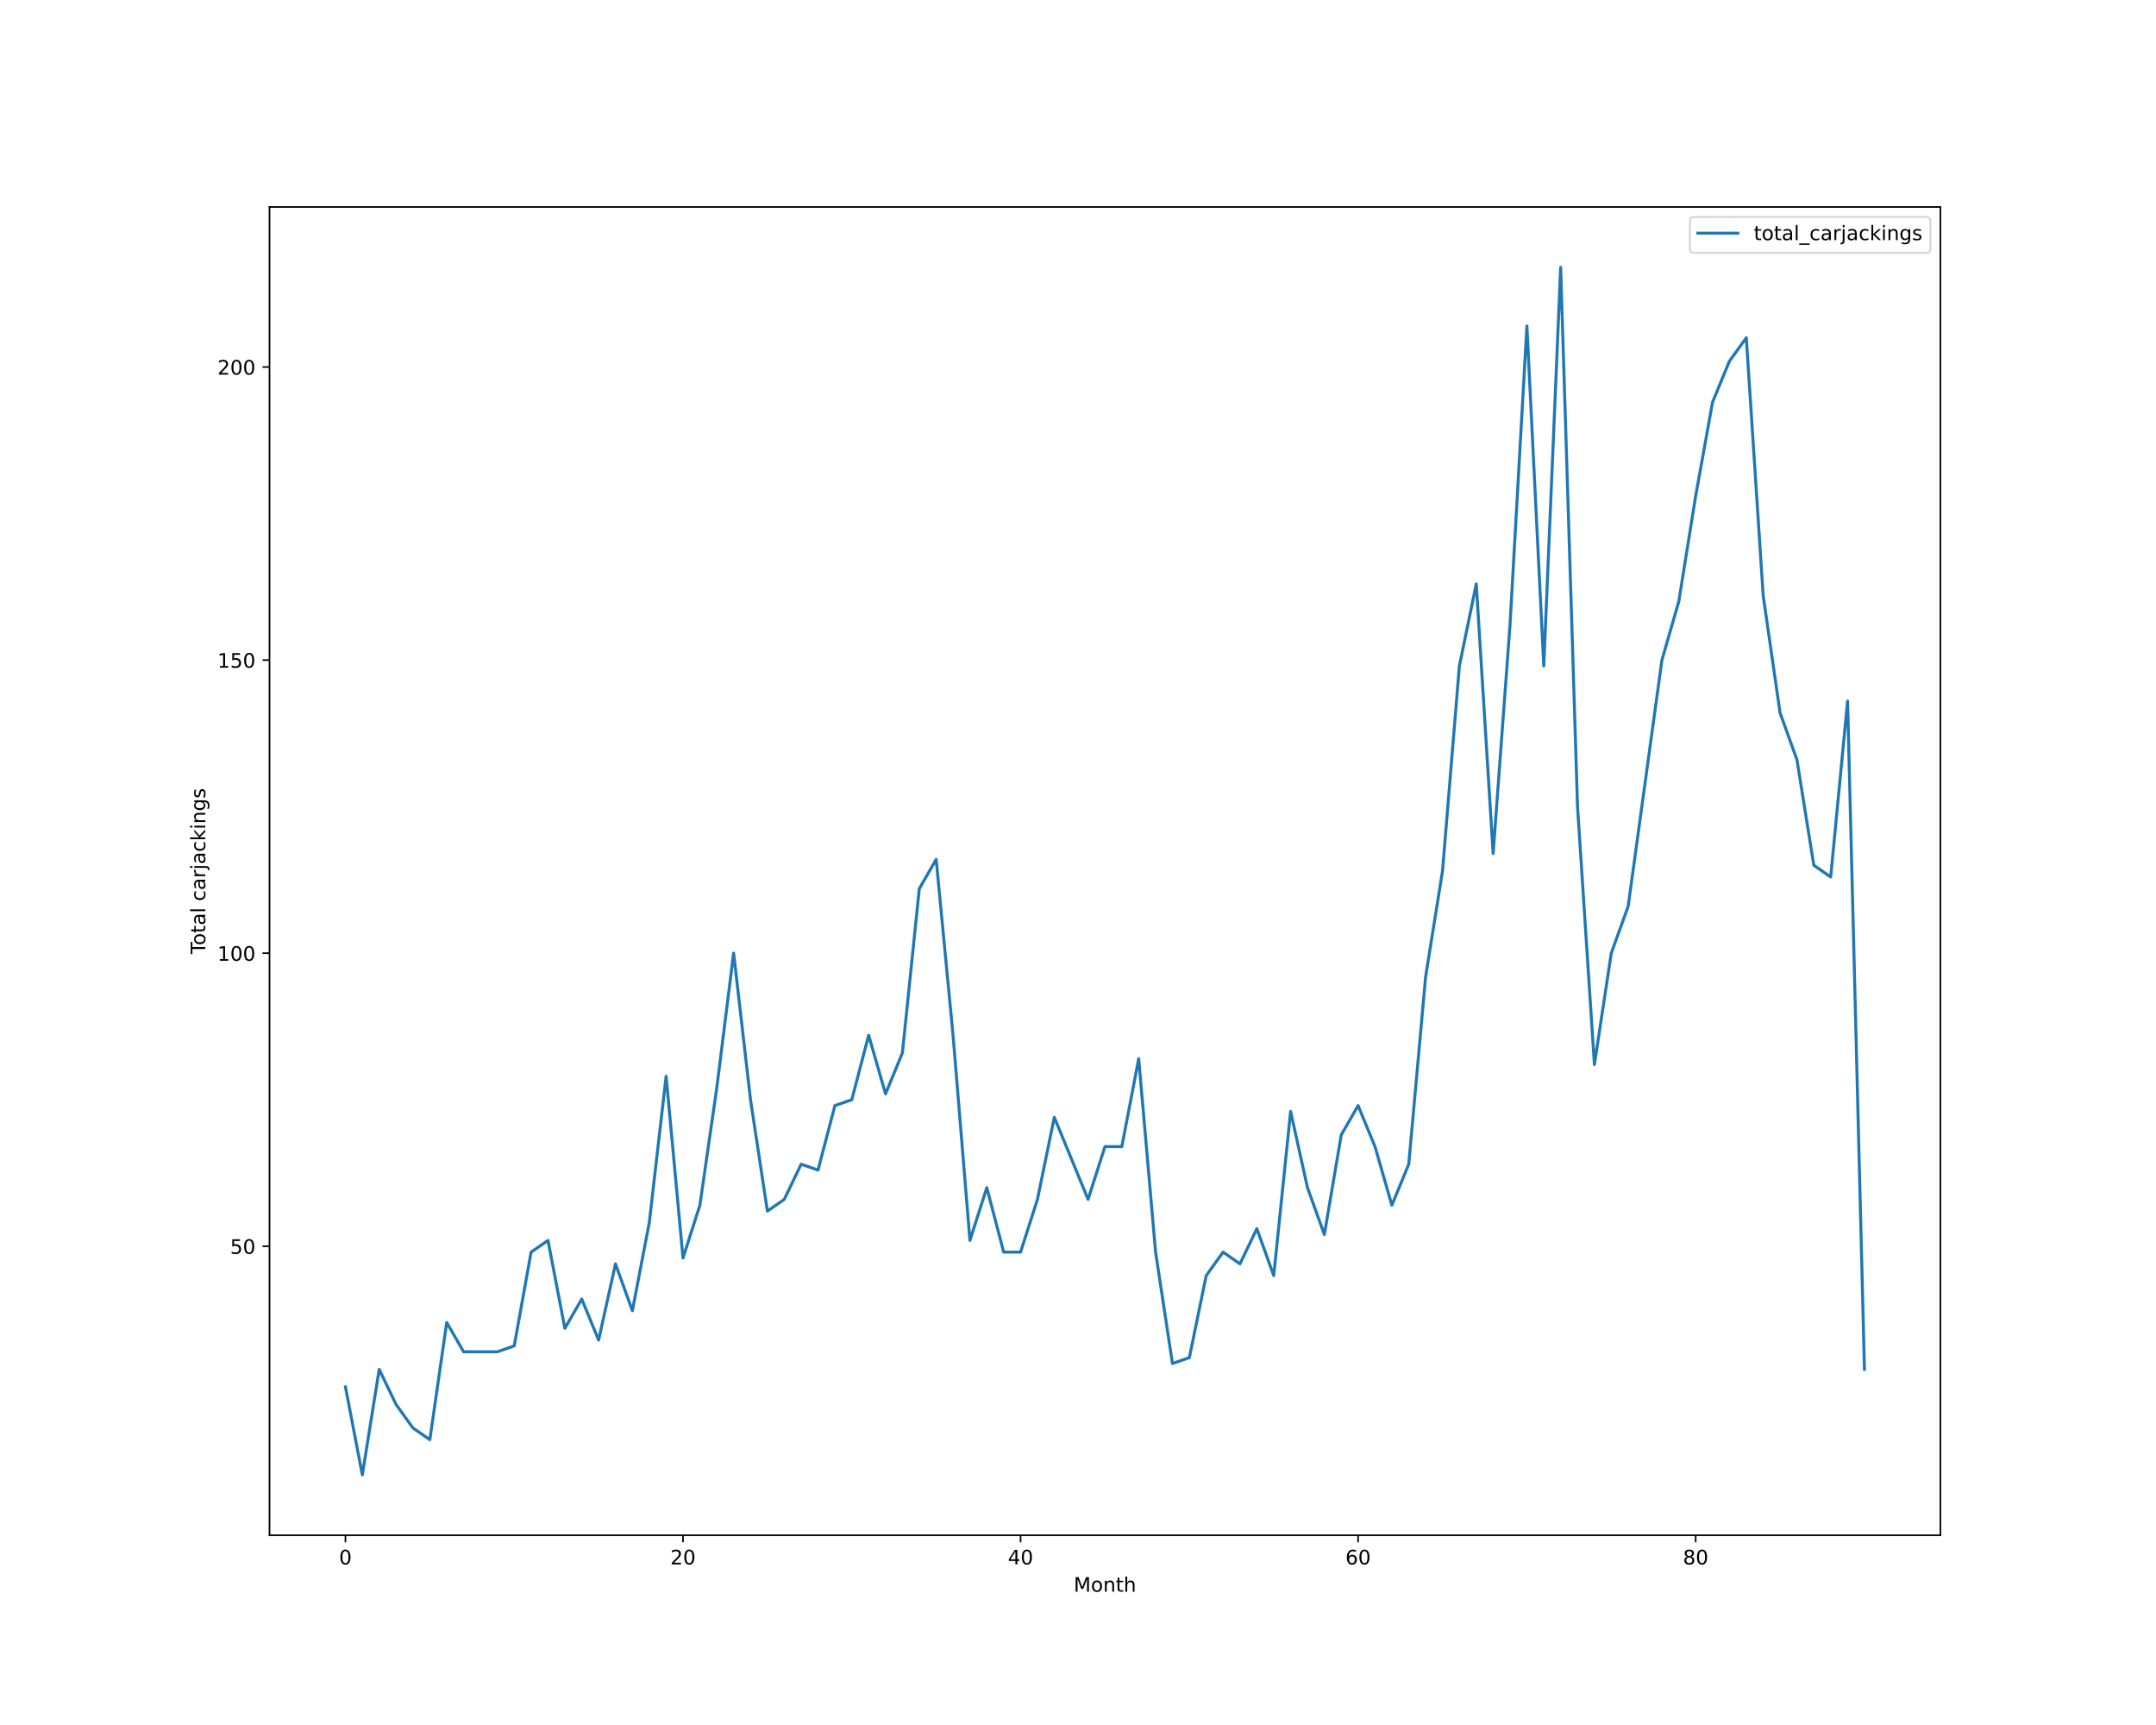
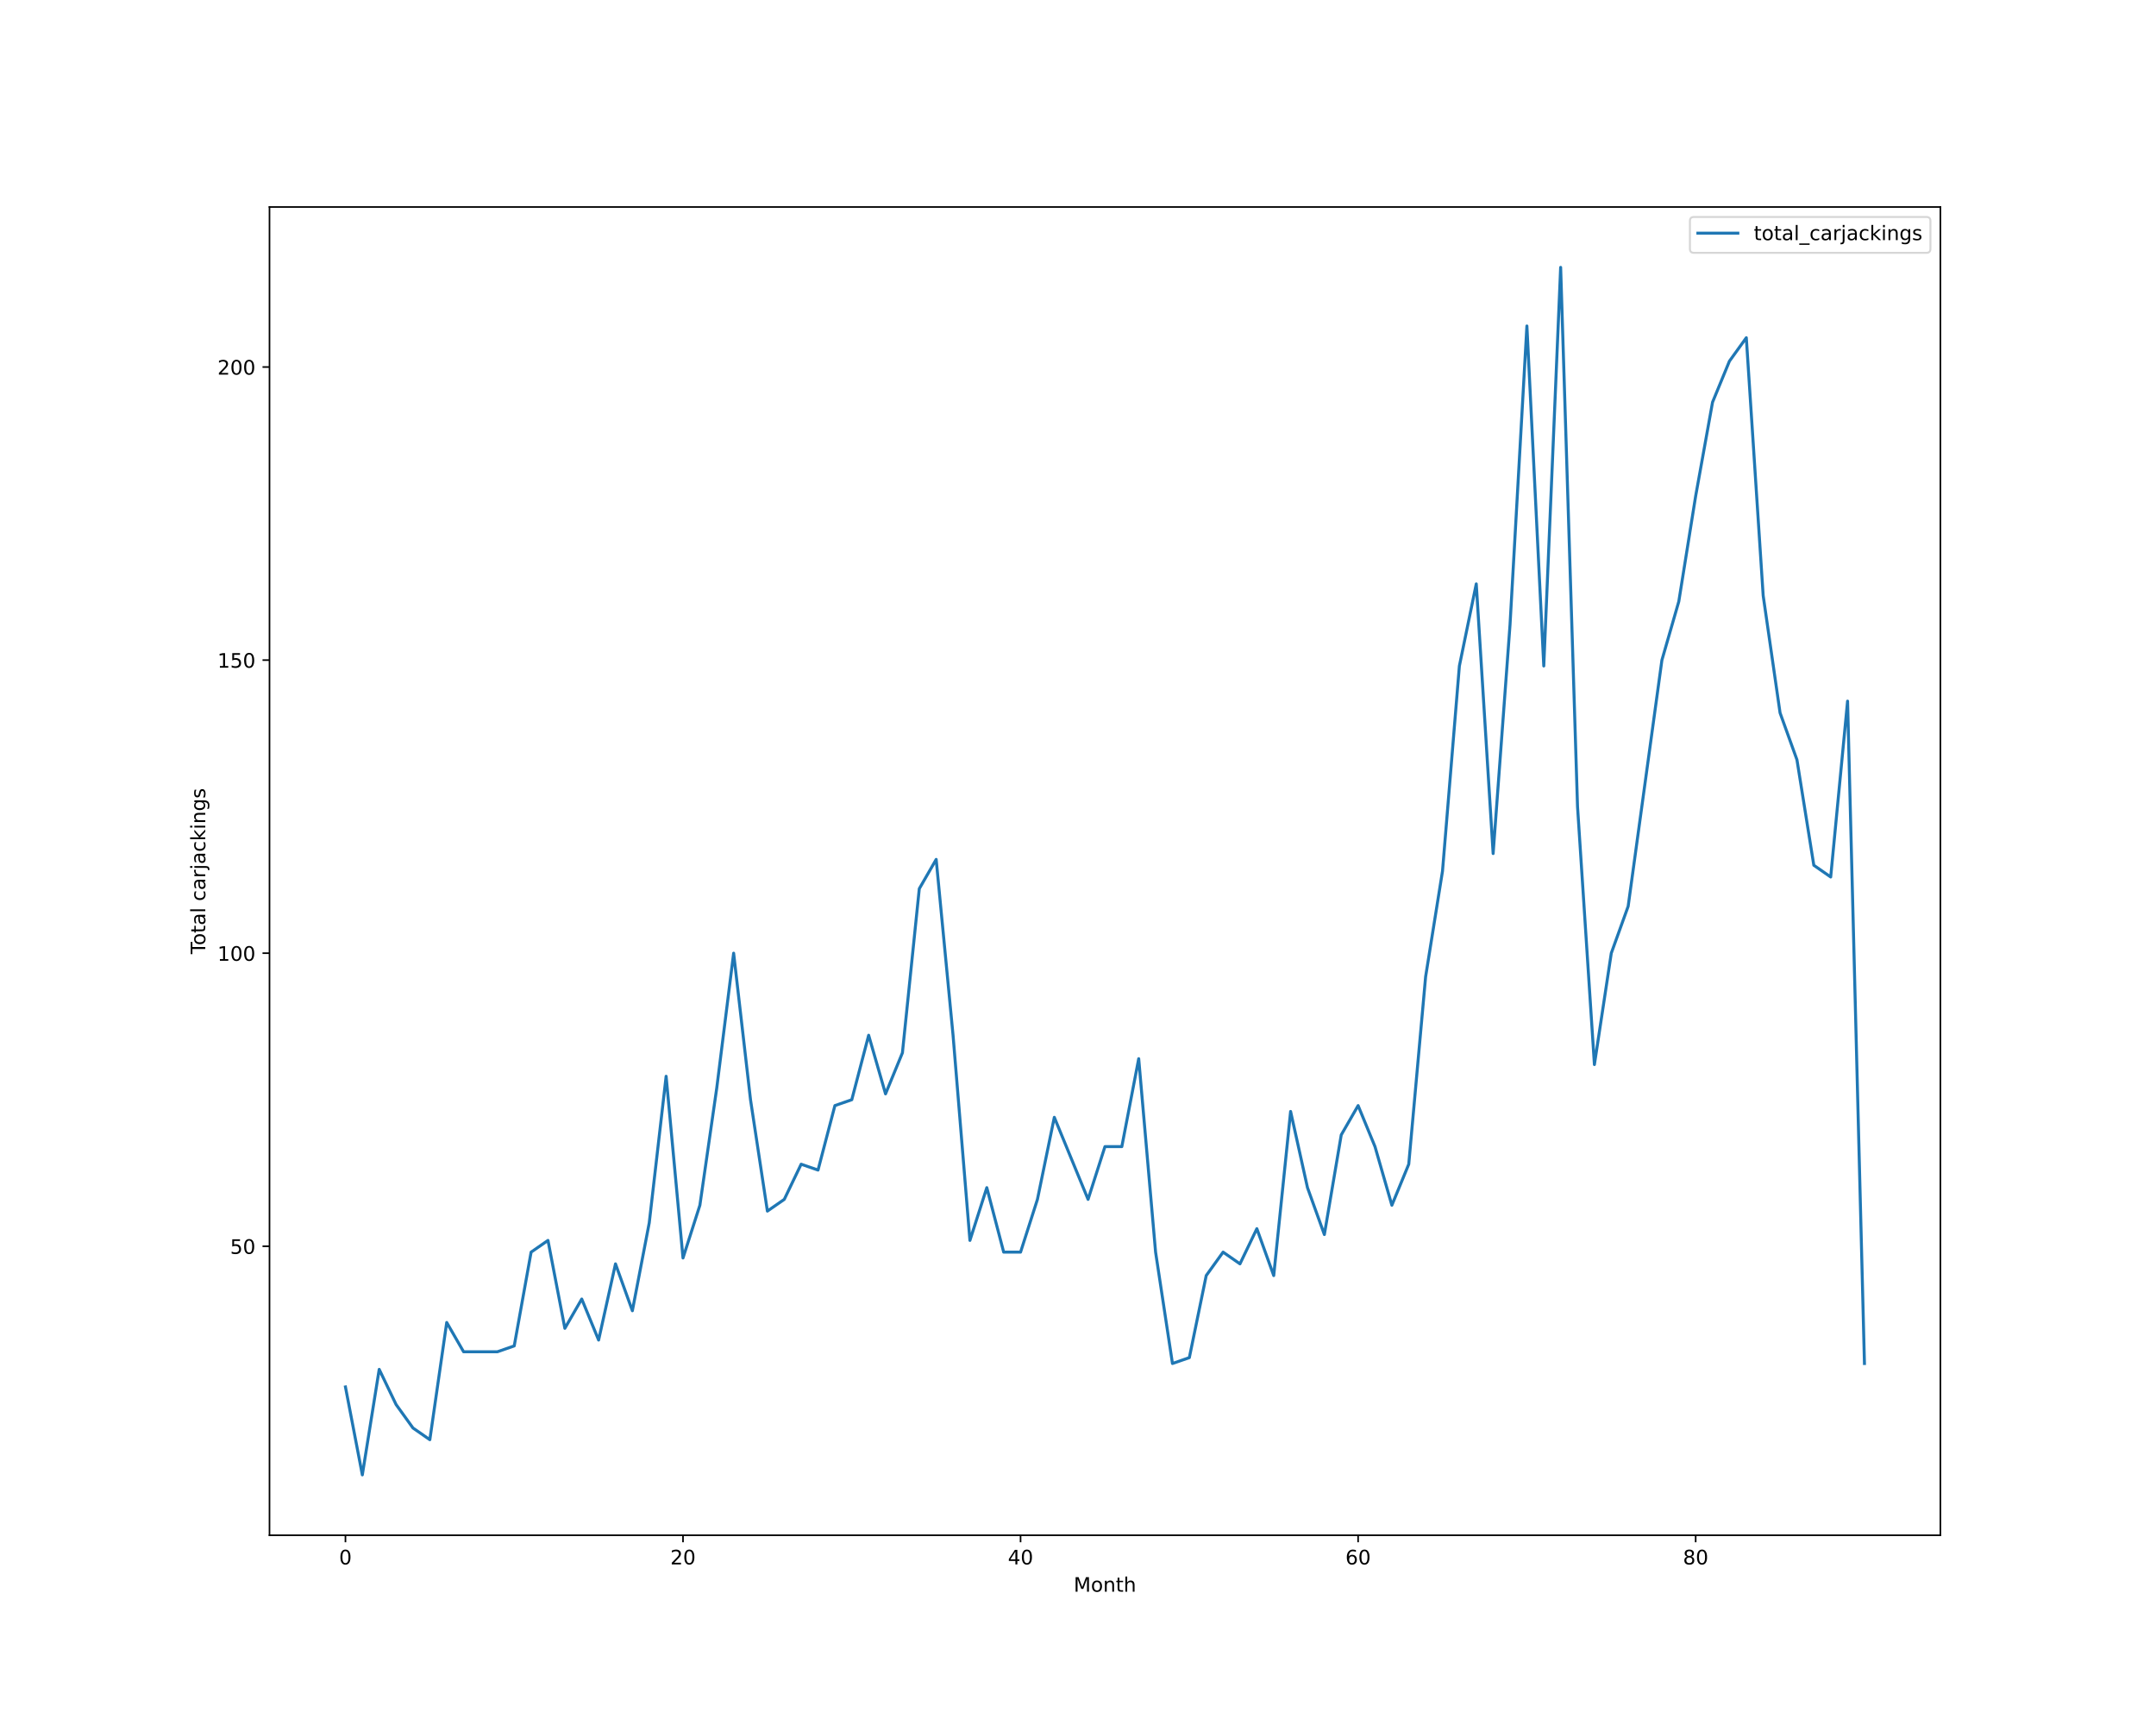
<svg xmlns="http://www.w3.org/2000/svg" xmlns:xlink="http://www.w3.org/1999/xlink" height="864pt" version="1.1" viewBox="0 0 1080 864" width="1080pt">
  <defs>
    <style type="text/css">*{stroke-linecap:butt;stroke-linejoin:round;}</style>
  </defs>
  <g id="figure_1">
    <g id="patch_1">
      <path d="M 0 864  L 1080 864  L 1080 0  L 0 0  z " style="fill:#ffffff;" />
    </g>
    <g id="axes_1">
      <g id="patch_2">
        <path d="M 135 768.96  L 972 768.96  L 972 103.68  L 135 103.68  z " style="fill:#ffffff;" />
      </g>
      <g id="matplotlib.axis_1">
        <g id="xtick_1">
          <g id="line2d_1">
            <defs>
-               <path d="M 0 0  L 0 3.5  " id="m97cc2ab648" style="stroke:#000000;stroke-width:0.8;" />
-             </defs>
-             <g>
-               <use style="stroke:#000000;stroke-width:0.8;" x="173.045" xlink:href="#m97cc2ab648" y="768.96" />
+               <path d="M 0 0  L 0 3.5  " id="m0fd8cf5b63" style="stroke:#000000;stroke-width:0.8;" />
+             </defs>
+             <g>
+               <use style="stroke:#000000;stroke-width:0.8;" x="173.045" xlink:href="#m0fd8cf5b63" y="768.96" />
            </g>
          </g>
          <g id="text_1">
            <g transform="translate(169.8642 783.5584)scale(0.1 -0.1)">
              <defs>
                <path d="M 2034 4250  Q 1547 4250 1301 3770  Q 1056 3291 1056 2328  Q 1056 1369 1301 889  Q 1547 409 2034 409  Q 2525 409 2770 889  Q 3016 1369 3016 2328  Q 3016 3291 2770 3770  Q 2525 4250 2034 4250  z M 2034 4750  Q 2819 4750 3233 4129  Q 3647 3509 3647 2328  Q 3647 1150 3233 529  Q 2819 -91 2034 -91  Q 1250 -91 836 529  Q 422 1150 422 2328  Q 422 3509 836 4129  Q 1250 4750 2034 4750  z " id="DejaVuSans-30" transform="scale(0.015625)" />
              </defs>
              <use xlink:href="#DejaVuSans-30" />
            </g>
          </g>
        </g>
        <g id="xtick_2">
          <g id="line2d_2">
            <g>
-               <use style="stroke:#000000;stroke-width:0.8;" x="342.136" xlink:href="#m97cc2ab648" y="768.96" />
+               <use style="stroke:#000000;stroke-width:0.8;" x="342.136" xlink:href="#m0fd8cf5b63" y="768.96" />
            </g>
          </g>
          <g id="text_2">
            <g transform="translate(335.7739 783.5584)scale(0.1 -0.1)">
              <defs>
                <path d="M 1228 531  L 3431 531  L 3431 0  L 469 0  L 469 531  Q 828 903 1448 1529  Q 2069 2156 2228 2338  Q 2531 2678 2651 2914  Q 2772 3150 2772 3378  Q 2772 3750 2511 3984  Q 2250 4219 1831 4219  Q 1534 4219 1204 4116  Q 875 4013 500 3803  L 500 4441  Q 881 4594 1212 4672  Q 1544 4750 1819 4750  Q 2544 4750 2975 4387  Q 3406 4025 3406 3419  Q 3406 3131 3298 2873  Q 3191 2616 2906 2266  Q 2828 2175 2409 1742  Q 1991 1309 1228 531  z " id="DejaVuSans-32" transform="scale(0.015625)" />
              </defs>
              <use xlink:href="#DejaVuSans-32" />
              <use x="63.623" xlink:href="#DejaVuSans-30" />
            </g>
          </g>
        </g>
        <g id="xtick_3">
          <g id="line2d_3">
            <g>
-               <use style="stroke:#000000;stroke-width:0.8;" x="511.227" xlink:href="#m97cc2ab648" y="768.96" />
+               <use style="stroke:#000000;stroke-width:0.8;" x="511.227" xlink:href="#m0fd8cf5b63" y="768.96" />
            </g>
          </g>
          <g id="text_3">
            <g transform="translate(504.8648 783.5584)scale(0.1 -0.1)">
              <defs>
                <path d="M 2419 4116  L 825 1625  L 2419 1625  L 2419 4116  z M 2253 4666  L 3047 4666  L 3047 1625  L 3713 1625  L 3713 1100  L 3047 1100  L 3047 0  L 2419 0  L 2419 1100  L 313 1100  L 313 1709  L 2253 4666  z " id="DejaVuSans-34" transform="scale(0.015625)" />
              </defs>
              <use xlink:href="#DejaVuSans-34" />
              <use x="63.623" xlink:href="#DejaVuSans-30" />
            </g>
          </g>
        </g>
        <g id="xtick_4">
          <g id="line2d_4">
            <g>
-               <use style="stroke:#000000;stroke-width:0.8;" x="680.318" xlink:href="#m97cc2ab648" y="768.96" />
+               <use style="stroke:#000000;stroke-width:0.8;" x="680.318" xlink:href="#m0fd8cf5b63" y="768.96" />
            </g>
          </g>
          <g id="text_4">
            <g transform="translate(673.9557 783.5584)scale(0.1 -0.1)">
              <defs>
                <path d="M 2113 2584  Q 1688 2584 1439 2293  Q 1191 2003 1191 1497  Q 1191 994 1439 701  Q 1688 409 2113 409  Q 2538 409 2786 701  Q 3034 994 3034 1497  Q 3034 2003 2786 2293  Q 2538 2584 2113 2584  z M 3366 4563  L 3366 3988  Q 3128 4100 2886 4159  Q 2644 4219 2406 4219  Q 1781 4219 1451 3797  Q 1122 3375 1075 2522  Q 1259 2794 1537 2939  Q 1816 3084 2150 3084  Q 2853 3084 3261 2657  Q 3669 2231 3669 1497  Q 3669 778 3244 343  Q 2819 -91 2113 -91  Q 1303 -91 875 529  Q 447 1150 447 2328  Q 447 3434 972 4092  Q 1497 4750 2381 4750  Q 2619 4750 2861 4703  Q 3103 4656 3366 4563  z " id="DejaVuSans-36" transform="scale(0.015625)" />
              </defs>
              <use xlink:href="#DejaVuSans-36" />
              <use x="63.623" xlink:href="#DejaVuSans-30" />
            </g>
          </g>
        </g>
        <g id="xtick_5">
          <g id="line2d_5">
            <g>
-               <use style="stroke:#000000;stroke-width:0.8;" x="849.409" xlink:href="#m97cc2ab648" y="768.96" />
+               <use style="stroke:#000000;stroke-width:0.8;" x="849.409" xlink:href="#m0fd8cf5b63" y="768.96" />
            </g>
          </g>
          <g id="text_5">
            <g transform="translate(843.0466 783.5584)scale(0.1 -0.1)">
              <defs>
                <path d="M 2034 2216  Q 1584 2216 1326 1975  Q 1069 1734 1069 1313  Q 1069 891 1326 650  Q 1584 409 2034 409  Q 2484 409 2743 651  Q 3003 894 3003 1313  Q 3003 1734 2745 1975  Q 2488 2216 2034 2216  z M 1403 2484  Q 997 2584 770 2862  Q 544 3141 544 3541  Q 544 4100 942 4425  Q 1341 4750 2034 4750  Q 2731 4750 3128 4425  Q 3525 4100 3525 3541  Q 3525 3141 3298 2862  Q 3072 2584 2669 2484  Q 3125 2378 3379 2068  Q 3634 1759 3634 1313  Q 3634 634 3220 271  Q 2806 -91 2034 -91  Q 1263 -91 848 271  Q 434 634 434 1313  Q 434 1759 690 2068  Q 947 2378 1403 2484  z M 1172 3481  Q 1172 3119 1398 2916  Q 1625 2713 2034 2713  Q 2441 2713 2670 2916  Q 2900 3119 2900 3481  Q 2900 3844 2670 4047  Q 2441 4250 2034 4250  Q 1625 4250 1398 4047  Q 1172 3844 1172 3481  z " id="DejaVuSans-38" transform="scale(0.015625)" />
              </defs>
              <use xlink:href="#DejaVuSans-38" />
              <use x="63.623" xlink:href="#DejaVuSans-30" />
            </g>
          </g>
        </g>
        <g id="text_6">
          <g transform="translate(537.8289 797.2366)scale(0.1 -0.1)">
            <defs>
              <path d="M 628 4666  L 1569 4666  L 2759 1491  L 3956 4666  L 4897 4666  L 4897 0  L 4281 0  L 4281 4097  L 3078 897  L 2444 897  L 1241 4097  L 1241 0  L 628 0  L 628 4666  z " id="DejaVuSans-4d" transform="scale(0.015625)" />
              <path d="M 1959 3097  Q 1497 3097 1228 2736  Q 959 2375 959 1747  Q 959 1119 1226 758  Q 1494 397 1959 397  Q 2419 397 2687 759  Q 2956 1122 2956 1747  Q 2956 2369 2687 2733  Q 2419 3097 1959 3097  z M 1959 3584  Q 2709 3584 3137 3096  Q 3566 2609 3566 1747  Q 3566 888 3137 398  Q 2709 -91 1959 -91  Q 1206 -91 779 398  Q 353 888 353 1747  Q 353 2609 779 3096  Q 1206 3584 1959 3584  z " id="DejaVuSans-6f" transform="scale(0.015625)" />
              <path d="M 3513 2113  L 3513 0  L 2938 0  L 2938 2094  Q 2938 2591 2744 2837  Q 2550 3084 2163 3084  Q 1697 3084 1428 2787  Q 1159 2491 1159 1978  L 1159 0  L 581 0  L 581 3500  L 1159 3500  L 1159 2956  Q 1366 3272 1645 3428  Q 1925 3584 2291 3584  Q 2894 3584 3203 3211  Q 3513 2838 3513 2113  z " id="DejaVuSans-6e" transform="scale(0.015625)" />
              <path d="M 1172 4494  L 1172 3500  L 2356 3500  L 2356 3053  L 1172 3053  L 1172 1153  Q 1172 725 1289 603  Q 1406 481 1766 481  L 2356 481  L 2356 0  L 1766 0  Q 1100 0 847 248  Q 594 497 594 1153  L 594 3053  L 172 3053  L 172 3500  L 594 3500  L 594 4494  L 1172 4494  z " id="DejaVuSans-74" transform="scale(0.015625)" />
              <path d="M 3513 2113  L 3513 0  L 2938 0  L 2938 2094  Q 2938 2591 2744 2837  Q 2550 3084 2163 3084  Q 1697 3084 1428 2787  Q 1159 2491 1159 1978  L 1159 0  L 581 0  L 581 4863  L 1159 4863  L 1159 2956  Q 1366 3272 1645 3428  Q 1925 3584 2291 3584  Q 2894 3584 3203 3211  Q 3513 2838 3513 2113  z " id="DejaVuSans-68" transform="scale(0.015625)" />
            </defs>
            <use xlink:href="#DejaVuSans-4d" />
            <use x="86.279" xlink:href="#DejaVuSans-6f" />
            <use x="147.461" xlink:href="#DejaVuSans-6e" />
            <use x="210.84" xlink:href="#DejaVuSans-74" />
            <use x="250.049" xlink:href="#DejaVuSans-68" />
          </g>
        </g>
      </g>
      <g id="matplotlib.axis_2">
        <g id="ytick_1">
          <g id="line2d_6">
            <defs>
-               <path d="M 0 0  L -3.5 0  " id="md341c1ab06" style="stroke:#000000;stroke-width:0.8;" />
-             </defs>
-             <g>
-               <use style="stroke:#000000;stroke-width:0.8;" x="135" xlink:href="#md341c1ab06" y="624.219" />
+               <path d="M 0 0  L -3.5 0  " id="md4184449bf" style="stroke:#000000;stroke-width:0.8;" />
+             </defs>
+             <g>
+               <use style="stroke:#000000;stroke-width:0.8;" x="135" xlink:href="#md4184449bf" y="624.219" />
            </g>
          </g>
          <g id="text_7">
            <g transform="translate(115.275 628.0182)scale(0.1 -0.1)">
              <defs>
                <path d="M 691 4666  L 3169 4666  L 3169 4134  L 1269 4134  L 1269 2991  Q 1406 3038 1543 3061  Q 1681 3084 1819 3084  Q 2600 3084 3056 2656  Q 3513 2228 3513 1497  Q 3513 744 3044 326  Q 2575 -91 1722 -91  Q 1428 -91 1123 -41  Q 819 9 494 109  L 494 744  Q 775 591 1075 516  Q 1375 441 1709 441  Q 2250 441 2565 725  Q 2881 1009 2881 1497  Q 2881 1984 2565 2268  Q 2250 2553 1709 2553  Q 1456 2553 1204 2497  Q 953 2441 691 2322  L 691 4666  z " id="DejaVuSans-35" transform="scale(0.015625)" />
              </defs>
              <use xlink:href="#DejaVuSans-35" />
              <use x="63.623" xlink:href="#DejaVuSans-30" />
            </g>
          </g>
        </g>
        <g id="ytick_2">
          <g id="line2d_7">
            <g>
-               <use style="stroke:#000000;stroke-width:0.8;" x="135" xlink:href="#md341c1ab06" y="477.423" />
+               <use style="stroke:#000000;stroke-width:0.8;" x="135" xlink:href="#md4184449bf" y="477.423" />
            </g>
          </g>
          <g id="text_8">
            <g transform="translate(108.9125 481.2221)scale(0.1 -0.1)">
              <defs>
                <path d="M 794 531  L 1825 531  L 1825 4091  L 703 3866  L 703 4441  L 1819 4666  L 2450 4666  L 2450 531  L 3481 531  L 3481 0  L 794 0  L 794 531  z " id="DejaVuSans-31" transform="scale(0.015625)" />
              </defs>
              <use xlink:href="#DejaVuSans-31" />
              <use x="63.623" xlink:href="#DejaVuSans-30" />
              <use x="127.246" xlink:href="#DejaVuSans-30" />
            </g>
          </g>
        </g>
        <g id="ytick_3">
          <g id="line2d_8">
            <g>
-               <use style="stroke:#000000;stroke-width:0.8;" x="135" xlink:href="#md341c1ab06" y="330.627" />
+               <use style="stroke:#000000;stroke-width:0.8;" x="135" xlink:href="#md4184449bf" y="330.627" />
            </g>
          </g>
          <g id="text_9">
            <g transform="translate(108.9125 334.426)scale(0.1 -0.1)">
              <use xlink:href="#DejaVuSans-31" />
              <use x="63.623" xlink:href="#DejaVuSans-35" />
              <use x="127.246" xlink:href="#DejaVuSans-30" />
            </g>
          </g>
        </g>
        <g id="ytick_4">
          <g id="line2d_9">
            <g>
-               <use style="stroke:#000000;stroke-width:0.8;" x="135" xlink:href="#md341c1ab06" y="183.831" />
+               <use style="stroke:#000000;stroke-width:0.8;" x="135" xlink:href="#md4184449bf" y="183.831" />
            </g>
          </g>
          <g id="text_10">
            <g transform="translate(108.9125 187.6299)scale(0.1 -0.1)">
              <use xlink:href="#DejaVuSans-32" />
              <use x="63.623" xlink:href="#DejaVuSans-30" />
              <use x="127.246" xlink:href="#DejaVuSans-30" />
            </g>
          </g>
        </g>
        <g id="text_11">
          <g transform="translate(102.8328 477.8888)rotate(-90)scale(0.1 -0.1)">
            <defs>
              <path d="M -19 4666  L 3928 4666  L 3928 4134  L 2272 4134  L 2272 0  L 1638 0  L 1638 4134  L -19 4134  L -19 4666  z " id="DejaVuSans-54" transform="scale(0.015625)" />
              <path d="M 2194 1759  Q 1497 1759 1228 1600  Q 959 1441 959 1056  Q 959 750 1161 570  Q 1363 391 1709 391  Q 2188 391 2477 730  Q 2766 1069 2766 1631  L 2766 1759  L 2194 1759  z M 3341 1997  L 3341 0  L 2766 0  L 2766 531  Q 2569 213 2275 61  Q 1981 -91 1556 -91  Q 1019 -91 701 211  Q 384 513 384 1019  Q 384 1609 779 1909  Q 1175 2209 1959 2209  L 2766 2209  L 2766 2266  Q 2766 2663 2505 2880  Q 2244 3097 1772 3097  Q 1472 3097 1187 3025  Q 903 2953 641 2809  L 641 3341  Q 956 3463 1253 3523  Q 1550 3584 1831 3584  Q 2591 3584 2966 3190  Q 3341 2797 3341 1997  z " id="DejaVuSans-61" transform="scale(0.015625)" />
              <path d="M 603 4863  L 1178 4863  L 1178 0  L 603 0  L 603 4863  z " id="DejaVuSans-6c" transform="scale(0.015625)" />
              <path id="DejaVuSans-20" transform="scale(0.015625)" />
              <path d="M 3122 3366  L 3122 2828  Q 2878 2963 2633 3030  Q 2388 3097 2138 3097  Q 1578 3097 1268 2742  Q 959 2388 959 1747  Q 959 1106 1268 751  Q 1578 397 2138 397  Q 2388 397 2633 464  Q 2878 531 3122 666  L 3122 134  Q 2881 22 2623 -34  Q 2366 -91 2075 -91  Q 1284 -91 818 406  Q 353 903 353 1747  Q 353 2603 823 3093  Q 1294 3584 2113 3584  Q 2378 3584 2631 3529  Q 2884 3475 3122 3366  z " id="DejaVuSans-63" transform="scale(0.015625)" />
              <path d="M 2631 2963  Q 2534 3019 2420 3045  Q 2306 3072 2169 3072  Q 1681 3072 1420 2755  Q 1159 2438 1159 1844  L 1159 0  L 581 0  L 581 3500  L 1159 3500  L 1159 2956  Q 1341 3275 1631 3429  Q 1922 3584 2338 3584  Q 2397 3584 2469 3576  Q 2541 3569 2628 3553  L 2631 2963  z " id="DejaVuSans-72" transform="scale(0.015625)" />
              <path d="M 603 3500  L 1178 3500  L 1178 -63  Q 1178 -731 923 -1031  Q 669 -1331 103 -1331  L -116 -1331  L -116 -844  L 38 -844  Q 366 -844 484 -692  Q 603 -541 603 -63  L 603 3500  z M 603 4863  L 1178 4863  L 1178 4134  L 603 4134  L 603 4863  z " id="DejaVuSans-6a" transform="scale(0.015625)" />
              <path d="M 581 4863  L 1159 4863  L 1159 1991  L 2875 3500  L 3609 3500  L 1753 1863  L 3688 0  L 2938 0  L 1159 1709  L 1159 0  L 581 0  L 581 4863  z " id="DejaVuSans-6b" transform="scale(0.015625)" />
              <path d="M 603 3500  L 1178 3500  L 1178 0  L 603 0  L 603 3500  z M 603 4863  L 1178 4863  L 1178 4134  L 603 4134  L 603 4863  z " id="DejaVuSans-69" transform="scale(0.015625)" />
              <path d="M 2906 1791  Q 2906 2416 2648 2759  Q 2391 3103 1925 3103  Q 1463 3103 1205 2759  Q 947 2416 947 1791  Q 947 1169 1205 825  Q 1463 481 1925 481  Q 2391 481 2648 825  Q 2906 1169 2906 1791  z M 3481 434  Q 3481 -459 3084 -895  Q 2688 -1331 1869 -1331  Q 1566 -1331 1297 -1286  Q 1028 -1241 775 -1147  L 775 -588  Q 1028 -725 1275 -790  Q 1522 -856 1778 -856  Q 2344 -856 2625 -561  Q 2906 -266 2906 331  L 2906 616  Q 2728 306 2450 153  Q 2172 0 1784 0  Q 1141 0 747 490  Q 353 981 353 1791  Q 353 2603 747 3093  Q 1141 3584 1784 3584  Q 2172 3584 2450 3431  Q 2728 3278 2906 2969  L 2906 3500  L 3481 3500  L 3481 434  z " id="DejaVuSans-67" transform="scale(0.015625)" />
              <path d="M 2834 3397  L 2834 2853  Q 2591 2978 2328 3040  Q 2066 3103 1784 3103  Q 1356 3103 1142 2972  Q 928 2841 928 2578  Q 928 2378 1081 2264  Q 1234 2150 1697 2047  L 1894 2003  Q 2506 1872 2764 1633  Q 3022 1394 3022 966  Q 3022 478 2636 193  Q 2250 -91 1575 -91  Q 1294 -91 989 -36  Q 684 19 347 128  L 347 722  Q 666 556 975 473  Q 1284 391 1588 391  Q 1994 391 2212 530  Q 2431 669 2431 922  Q 2431 1156 2273 1281  Q 2116 1406 1581 1522  L 1381 1569  Q 847 1681 609 1914  Q 372 2147 372 2553  Q 372 3047 722 3315  Q 1072 3584 1716 3584  Q 2034 3584 2315 3537  Q 2597 3491 2834 3397  z " id="DejaVuSans-73" transform="scale(0.015625)" />
            </defs>
            <use xlink:href="#DejaVuSans-54" />
            <use x="44.084" xlink:href="#DejaVuSans-6f" />
            <use x="105.266" xlink:href="#DejaVuSans-74" />
            <use x="144.475" xlink:href="#DejaVuSans-61" />
            <use x="205.754" xlink:href="#DejaVuSans-6c" />
            <use x="233.537" xlink:href="#DejaVuSans-20" />
            <use x="265.324" xlink:href="#DejaVuSans-63" />
            <use x="320.305" xlink:href="#DejaVuSans-61" />
            <use x="381.584" xlink:href="#DejaVuSans-72" />
            <use x="422.697" xlink:href="#DejaVuSans-6a" />
            <use x="450.48" xlink:href="#DejaVuSans-61" />
            <use x="511.76" xlink:href="#DejaVuSans-63" />
            <use x="566.74" xlink:href="#DejaVuSans-6b" />
            <use x="624.65" xlink:href="#DejaVuSans-69" />
            <use x="652.434" xlink:href="#DejaVuSans-6e" />
            <use x="715.812" xlink:href="#DejaVuSans-67" />
            <use x="779.289" xlink:href="#DejaVuSans-73" />
          </g>
        </g>
      </g>
      <g id="line2d_10">
-         <path clip-path="url(#p0d7f3a0552)" d="M 173.045 694.681  L 181.5 738.72  L 189.955 685.873  L 198.409 703.489  L 206.864 715.233  L 215.318 721.104  L 223.773 662.386  L 232.227 677.066  L 240.682 677.066  L 249.136 677.066  L 257.591 674.13  L 266.045 627.155  L 274.5 621.283  L 282.955 665.322  L 291.409 650.642  L 299.864 671.194  L 308.318 633.027  L 316.773 656.514  L 325.227 612.475  L 333.682 539.077  L 342.136 630.091  L 350.591 603.668  L 359.045 544.949  L 367.5 477.423  L 375.955 550.821  L 384.409 606.603  L 392.864 600.732  L 401.318 583.116  L 409.773 586.052  L 418.227 553.757  L 426.682 550.821  L 435.136 518.526  L 443.591 547.885  L 452.045 527.334  L 460.5 445.128  L 468.955 430.448  L 477.409 518.526  L 485.864 621.283  L 494.318 594.86  L 502.773 627.155  L 511.227 627.155  L 519.682 600.732  L 528.136 559.629  L 536.591 580.18  L 545.045 600.732  L 553.5 574.308  L 561.955 574.308  L 570.409 530.27  L 578.864 627.155  L 587.318 682.937  L 595.773 680.002  L 604.227 638.899  L 612.682 627.155  L 621.136 633.027  L 629.591 615.411  L 638.045 638.899  L 646.5 556.693  L 654.955 594.86  L 663.409 618.347  L 671.864 568.437  L 680.318 553.757  L 688.773 574.308  L 697.227 603.668  L 705.682 583.116  L 714.136 489.167  L 722.591 436.32  L 731.045 333.563  L 739.5 292.46  L 747.955 427.512  L 756.409 313.011  L 764.864 163.279  L 773.318 333.563  L 781.773 133.92  L 790.227 404.025  L 798.682 533.205  L 807.136 477.423  L 815.591 453.936  L 824.045 392.281  L 832.5 330.627  L 840.955 301.268  L 849.409 248.421  L 857.864 201.446  L 866.318 180.895  L 874.773 169.151  L 883.227 298.332  L 891.682 357.05  L 900.136 380.537  L 908.591 433.384  L 917.045 439.256  L 925.5 351.178  L 933.955 685.873  " style="fill:none;stroke:#1f77b4;stroke-linecap:square;stroke-width:1.5;" />
+         <path clip-path="url(#pbefbd8b00b)" d="M 173.045 694.681  L 181.5 738.72  L 189.955 685.873  L 198.409 703.489  L 206.864 715.233  L 215.318 721.104  L 223.773 662.386  L 232.227 677.066  L 240.682 677.066  L 249.136 677.066  L 257.591 674.13  L 266.045 627.155  L 274.5 621.283  L 282.955 665.322  L 291.409 650.642  L 299.864 671.194  L 308.318 633.027  L 316.773 656.514  L 325.227 612.475  L 333.682 539.077  L 342.136 630.091  L 350.591 603.668  L 359.045 544.949  L 367.5 477.423  L 375.955 550.821  L 384.409 606.603  L 392.864 600.732  L 401.318 583.116  L 409.773 586.052  L 418.227 553.757  L 426.682 550.821  L 435.136 518.526  L 443.591 547.885  L 452.045 527.334  L 460.5 445.128  L 468.955 430.448  L 477.409 518.526  L 485.864 621.283  L 494.318 594.86  L 502.773 627.155  L 511.227 627.155  L 519.682 600.732  L 528.136 559.629  L 536.591 580.18  L 545.045 600.732  L 553.5 574.308  L 561.955 574.308  L 570.409 530.27  L 578.864 627.155  L 587.318 682.937  L 595.773 680.002  L 604.227 638.899  L 612.682 627.155  L 621.136 633.027  L 629.591 615.411  L 638.045 638.899  L 646.5 556.693  L 654.955 594.86  L 663.409 618.347  L 671.864 568.437  L 680.318 553.757  L 688.773 574.308  L 697.227 603.668  L 705.682 583.116  L 714.136 489.167  L 722.591 436.32  L 731.045 333.563  L 739.5 292.46  L 747.955 427.512  L 756.409 313.011  L 764.864 163.279  L 773.318 333.563  L 781.773 133.92  L 790.227 404.025  L 798.682 533.205  L 807.136 477.423  L 815.591 453.936  L 824.045 392.281  L 832.5 330.627  L 840.955 301.268  L 849.409 248.421  L 857.864 201.446  L 866.318 180.895  L 874.773 169.151  L 883.227 298.332  L 891.682 357.05  L 900.136 380.537  L 908.591 433.384  L 917.045 439.256  L 925.5 351.178  L 933.955 682.937  " style="fill:none;stroke:#1f77b4;stroke-linecap:square;stroke-width:1.5;" />
      </g>
      <g id="patch_3">
        <path d="M 135 768.96  L 135 103.68  " style="fill:none;stroke:#000000;stroke-linecap:square;stroke-linejoin:miter;stroke-width:0.8;" />
      </g>
      <g id="patch_4">
        <path d="M 972 768.96  L 972 103.68  " style="fill:none;stroke:#000000;stroke-linecap:square;stroke-linejoin:miter;stroke-width:0.8;" />
      </g>
      <g id="patch_5">
        <path d="M 135 768.96  L 972 768.96  " style="fill:none;stroke:#000000;stroke-linecap:square;stroke-linejoin:miter;stroke-width:0.8;" />
      </g>
      <g id="patch_6">
        <path d="M 135 103.68  L 972 103.68  " style="fill:none;stroke:#000000;stroke-linecap:square;stroke-linejoin:miter;stroke-width:0.8;" />
      </g>
      <g id="legend_1">
        <g id="patch_7">
          <path d="M 848.528 126.636  L 965 126.636  Q 967 126.636 967 124.636  L 967 110.68  Q 967 108.68 965 108.68  L 848.528 108.68  Q 846.528 108.68 846.528 110.68  L 846.528 124.636  Q 846.528 126.636 848.528 126.636  z " style="fill:#ffffff;opacity:0.8;stroke:#cccccc;stroke-linejoin:miter;" />
        </g>
        <g id="line2d_11">
          <path d="M 850.528 116.778  L 870.528 116.778  " style="fill:none;stroke:#1f77b4;stroke-linecap:square;stroke-width:1.5;" />
        </g>
        <g id="line2d_12" />
        <g id="text_12">
          <g transform="translate(878.5281 120.2784)scale(0.1 -0.1)">
            <defs>
              <path d="M 3263 -1063  L 3263 -1509  L -63 -1509  L -63 -1063  L 3263 -1063  z " id="DejaVuSans-5f" transform="scale(0.015625)" />
            </defs>
            <use xlink:href="#DejaVuSans-74" />
            <use x="39.209" xlink:href="#DejaVuSans-6f" />
            <use x="100.391" xlink:href="#DejaVuSans-74" />
            <use x="139.6" xlink:href="#DejaVuSans-61" />
            <use x="200.879" xlink:href="#DejaVuSans-6c" />
            <use x="228.662" xlink:href="#DejaVuSans-5f" />
            <use x="278.662" xlink:href="#DejaVuSans-63" />
            <use x="333.643" xlink:href="#DejaVuSans-61" />
            <use x="394.922" xlink:href="#DejaVuSans-72" />
            <use x="436.035" xlink:href="#DejaVuSans-6a" />
            <use x="463.818" xlink:href="#DejaVuSans-61" />
            <use x="525.098" xlink:href="#DejaVuSans-63" />
            <use x="580.078" xlink:href="#DejaVuSans-6b" />
            <use x="637.988" xlink:href="#DejaVuSans-69" />
            <use x="665.771" xlink:href="#DejaVuSans-6e" />
            <use x="729.15" xlink:href="#DejaVuSans-67" />
            <use x="792.627" xlink:href="#DejaVuSans-73" />
          </g>
        </g>
      </g>
    </g>
  </g>
  <defs>
-     <clipPath id="p0d7f3a0552">
+     <clipPath id="pbefbd8b00b">
      <rect height="665.28" width="837" x="135" y="103.68" />
    </clipPath>
  </defs>
</svg>
